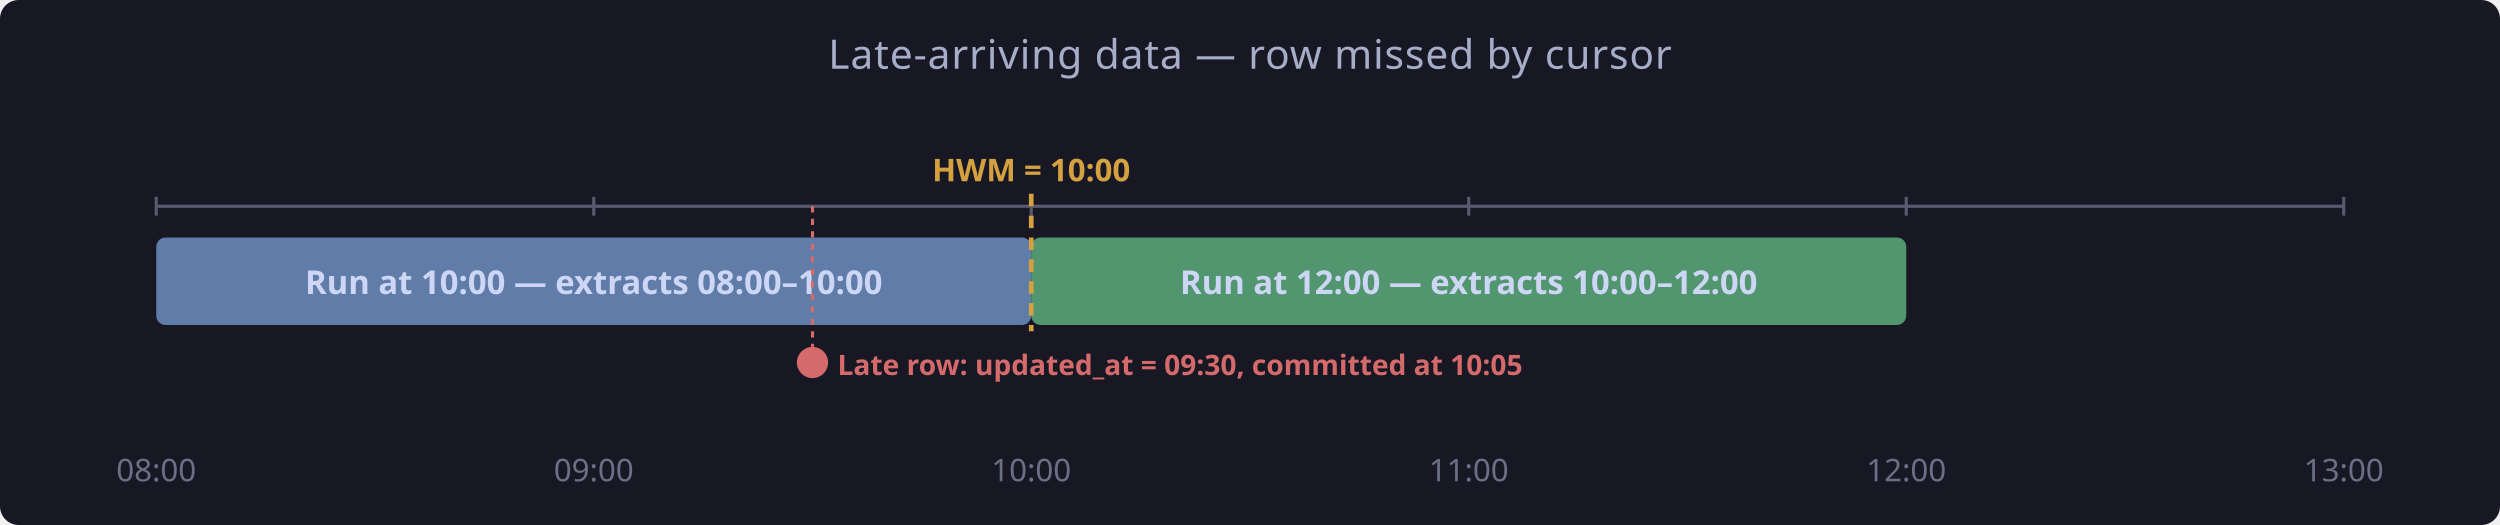
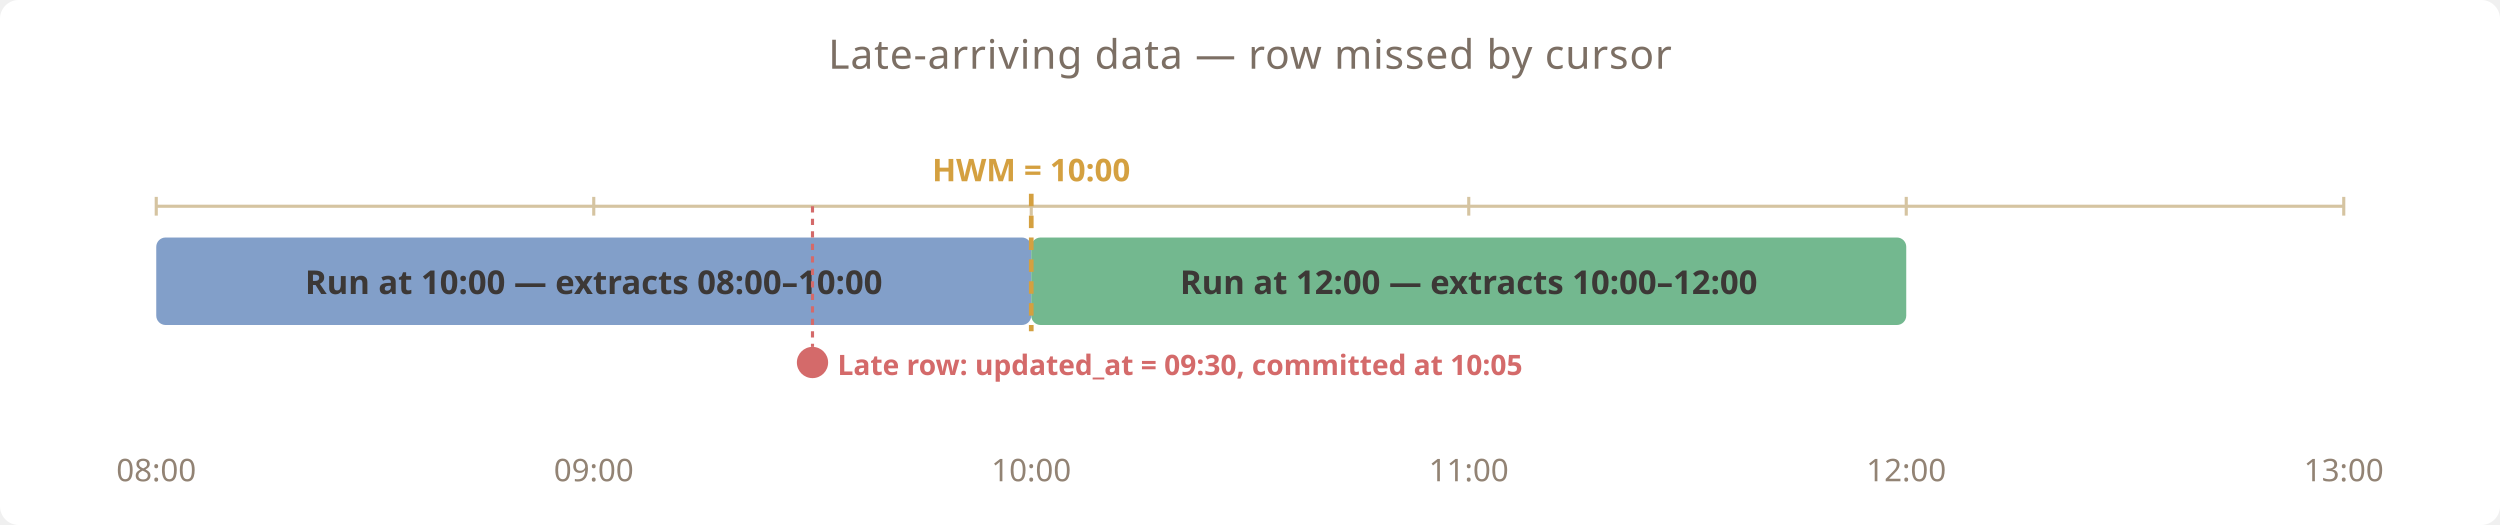
<svg xmlns="http://www.w3.org/2000/svg" width="800" height="168" viewBox="0 0 800 168">
-   <rect x="0" y="0" width="800" height="168" fill="#181825" rx="6" />
-   <text x="400" y="22" text-anchor="middle" fill="#a6adc8" font-family="'Segoe UI', system-ui, sans-serif" font-size="13" letter-spacing="0.3">Late-arriving data — row missed by cursor</text>
-   <line x1="50" y1="66" x2="750" y2="66" stroke="#585b70" stroke-width="1" />
-   <line x1="50" y1="63" x2="50" y2="69" stroke="#585b70" stroke-width="1" />
-   <text x="50" y="154" text-anchor="middle" fill="#6c7086" font-family="'Segoe UI', system-ui, sans-serif" font-size="10">08:00</text>
-   <line x1="190" y1="63" x2="190" y2="69" stroke="#585b70" stroke-width="1" />
-   <text x="190" y="154" text-anchor="middle" fill="#6c7086" font-family="'Segoe UI', system-ui, sans-serif" font-size="10">09:00</text>
-   <line x1="330" y1="63" x2="330" y2="69" stroke="#585b70" stroke-width="1" />
-   <text x="330" y="154" text-anchor="middle" fill="#6c7086" font-family="'Segoe UI', system-ui, sans-serif" font-size="10">10:00</text>
-   <line x1="470" y1="63" x2="470" y2="69" stroke="#585b70" stroke-width="1" />
-   <text x="470" y="154" text-anchor="middle" fill="#6c7086" font-family="'Segoe UI', system-ui, sans-serif" font-size="10">11:00</text>
-   <line x1="610" y1="63" x2="610" y2="69" stroke="#585b70" stroke-width="1" />
-   <text x="610" y="154" text-anchor="middle" fill="#6c7086" font-family="'Segoe UI', system-ui, sans-serif" font-size="10">12:00</text>
-   <line x1="750" y1="63" x2="750" y2="69" stroke="#585b70" stroke-width="1" />
-   <text x="750" y="154" text-anchor="middle" fill="#6c7086" font-family="'Segoe UI', system-ui, sans-serif" font-size="10">13:00</text>
+   <rect x="0" y="0" width="800" height="168" fill="#ffffff" rx="6" />
+   <text x="400" y="22" text-anchor="middle" fill="#7c6f64" font-family="'Segoe UI', system-ui, sans-serif" font-size="13" letter-spacing="0.3">Late-arriving data — row missed by cursor</text>
+   <line x1="50" y1="66" x2="750" y2="66" stroke="#d5c4a1" stroke-width="1" />
+   <line x1="50" y1="63" x2="50" y2="69" stroke="#d5c4a1" stroke-width="1" />
+   <text x="50" y="154" text-anchor="middle" fill="#928374" font-family="'Segoe UI', system-ui, sans-serif" font-size="10">08:00</text>
+   <line x1="190" y1="63" x2="190" y2="69" stroke="#d5c4a1" stroke-width="1" />
+   <text x="190" y="154" text-anchor="middle" fill="#928374" font-family="'Segoe UI', system-ui, sans-serif" font-size="10">09:00</text>
+   <line x1="330" y1="63" x2="330" y2="69" stroke="#d5c4a1" stroke-width="1" />
+   <text x="330" y="154" text-anchor="middle" fill="#928374" font-family="'Segoe UI', system-ui, sans-serif" font-size="10">10:00</text>
+   <line x1="470" y1="63" x2="470" y2="69" stroke="#d5c4a1" stroke-width="1" />
+   <text x="470" y="154" text-anchor="middle" fill="#928374" font-family="'Segoe UI', system-ui, sans-serif" font-size="10">11:00</text>
+   <line x1="610" y1="63" x2="610" y2="69" stroke="#d5c4a1" stroke-width="1" />
+   <text x="610" y="154" text-anchor="middle" fill="#928374" font-family="'Segoe UI', system-ui, sans-serif" font-size="10">12:00</text>
+   <line x1="750" y1="63" x2="750" y2="69" stroke="#d5c4a1" stroke-width="1" />
+   <text x="750" y="154" text-anchor="middle" fill="#928374" font-family="'Segoe UI', system-ui, sans-serif" font-size="10">13:00</text>
  <rect x="50" y="76" width="280" height="28" fill="#6c8ebf" rx="3" opacity="0.85" />
  <g>
    <defs>
      <clipPath id="clip-1lffu9">
        <rect x="54" y="76" width="272" height="28" />
      </clipPath>
    </defs>
-     <text x="190" y="90" text-anchor="middle" dominant-baseline="central" fill="#cdd6f4" font-family="'Segoe UI', system-ui, sans-serif" font-size="10.5" font-weight="600" clip-path="url(#clip-1lffu9)">Run at 10:00 — extracts 08:00–10:00</text>
+     <text x="190" y="90" text-anchor="middle" dominant-baseline="central" fill="#3c3836" font-family="'Segoe UI', system-ui, sans-serif" font-size="10.5" font-weight="600" clip-path="url(#clip-1lffu9)">Run at 10:00 — extracts 08:00–10:00</text>
  </g>
  <rect x="330" y="76" width="280" height="28" fill="#5aab7b" rx="3" opacity="0.85" />
  <g>
    <defs>
      <clipPath id="clip-f4m8h6">
        <rect x="334" y="76" width="272" height="28" />
      </clipPath>
    </defs>
-     <text x="470" y="90" text-anchor="middle" dominant-baseline="central" fill="#cdd6f4" font-family="'Segoe UI', system-ui, sans-serif" font-size="10.5" font-weight="600" clip-path="url(#clip-f4m8h6)">Run at 12:00 — extracts 10:00–12:00</text>
+     <text x="470" y="90" text-anchor="middle" dominant-baseline="central" fill="#3c3836" font-family="'Segoe UI', system-ui, sans-serif" font-size="10.5" font-weight="600" clip-path="url(#clip-f4m8h6)">Run at 12:00 — extracts 10:00–12:00</text>
  </g>
  <line x1="330" y1="62" x2="330" y2="106" stroke="#d4a040" stroke-width="1.5" stroke-dasharray="4,3" />
  <text x="330" y="58" text-anchor="middle" fill="#d4a040" font-family="'Segoe UI', system-ui, sans-serif" font-size="10" font-weight="600">HWM = 10:00</text>
  <circle cx="260" cy="116" r="5" fill="#d46a6a" />
  <line x1="260" y1="66" x2="260" y2="111" stroke="#d46a6a" stroke-width="1" stroke-dasharray="2,2" />
  <text x="268" y="120" text-anchor="start" fill="#d46a6a" font-family="'Segoe UI', system-ui, sans-serif" font-size="9" font-weight="600">Late row: updated_at = 09:30, committed at 10:05</text>
</svg>
